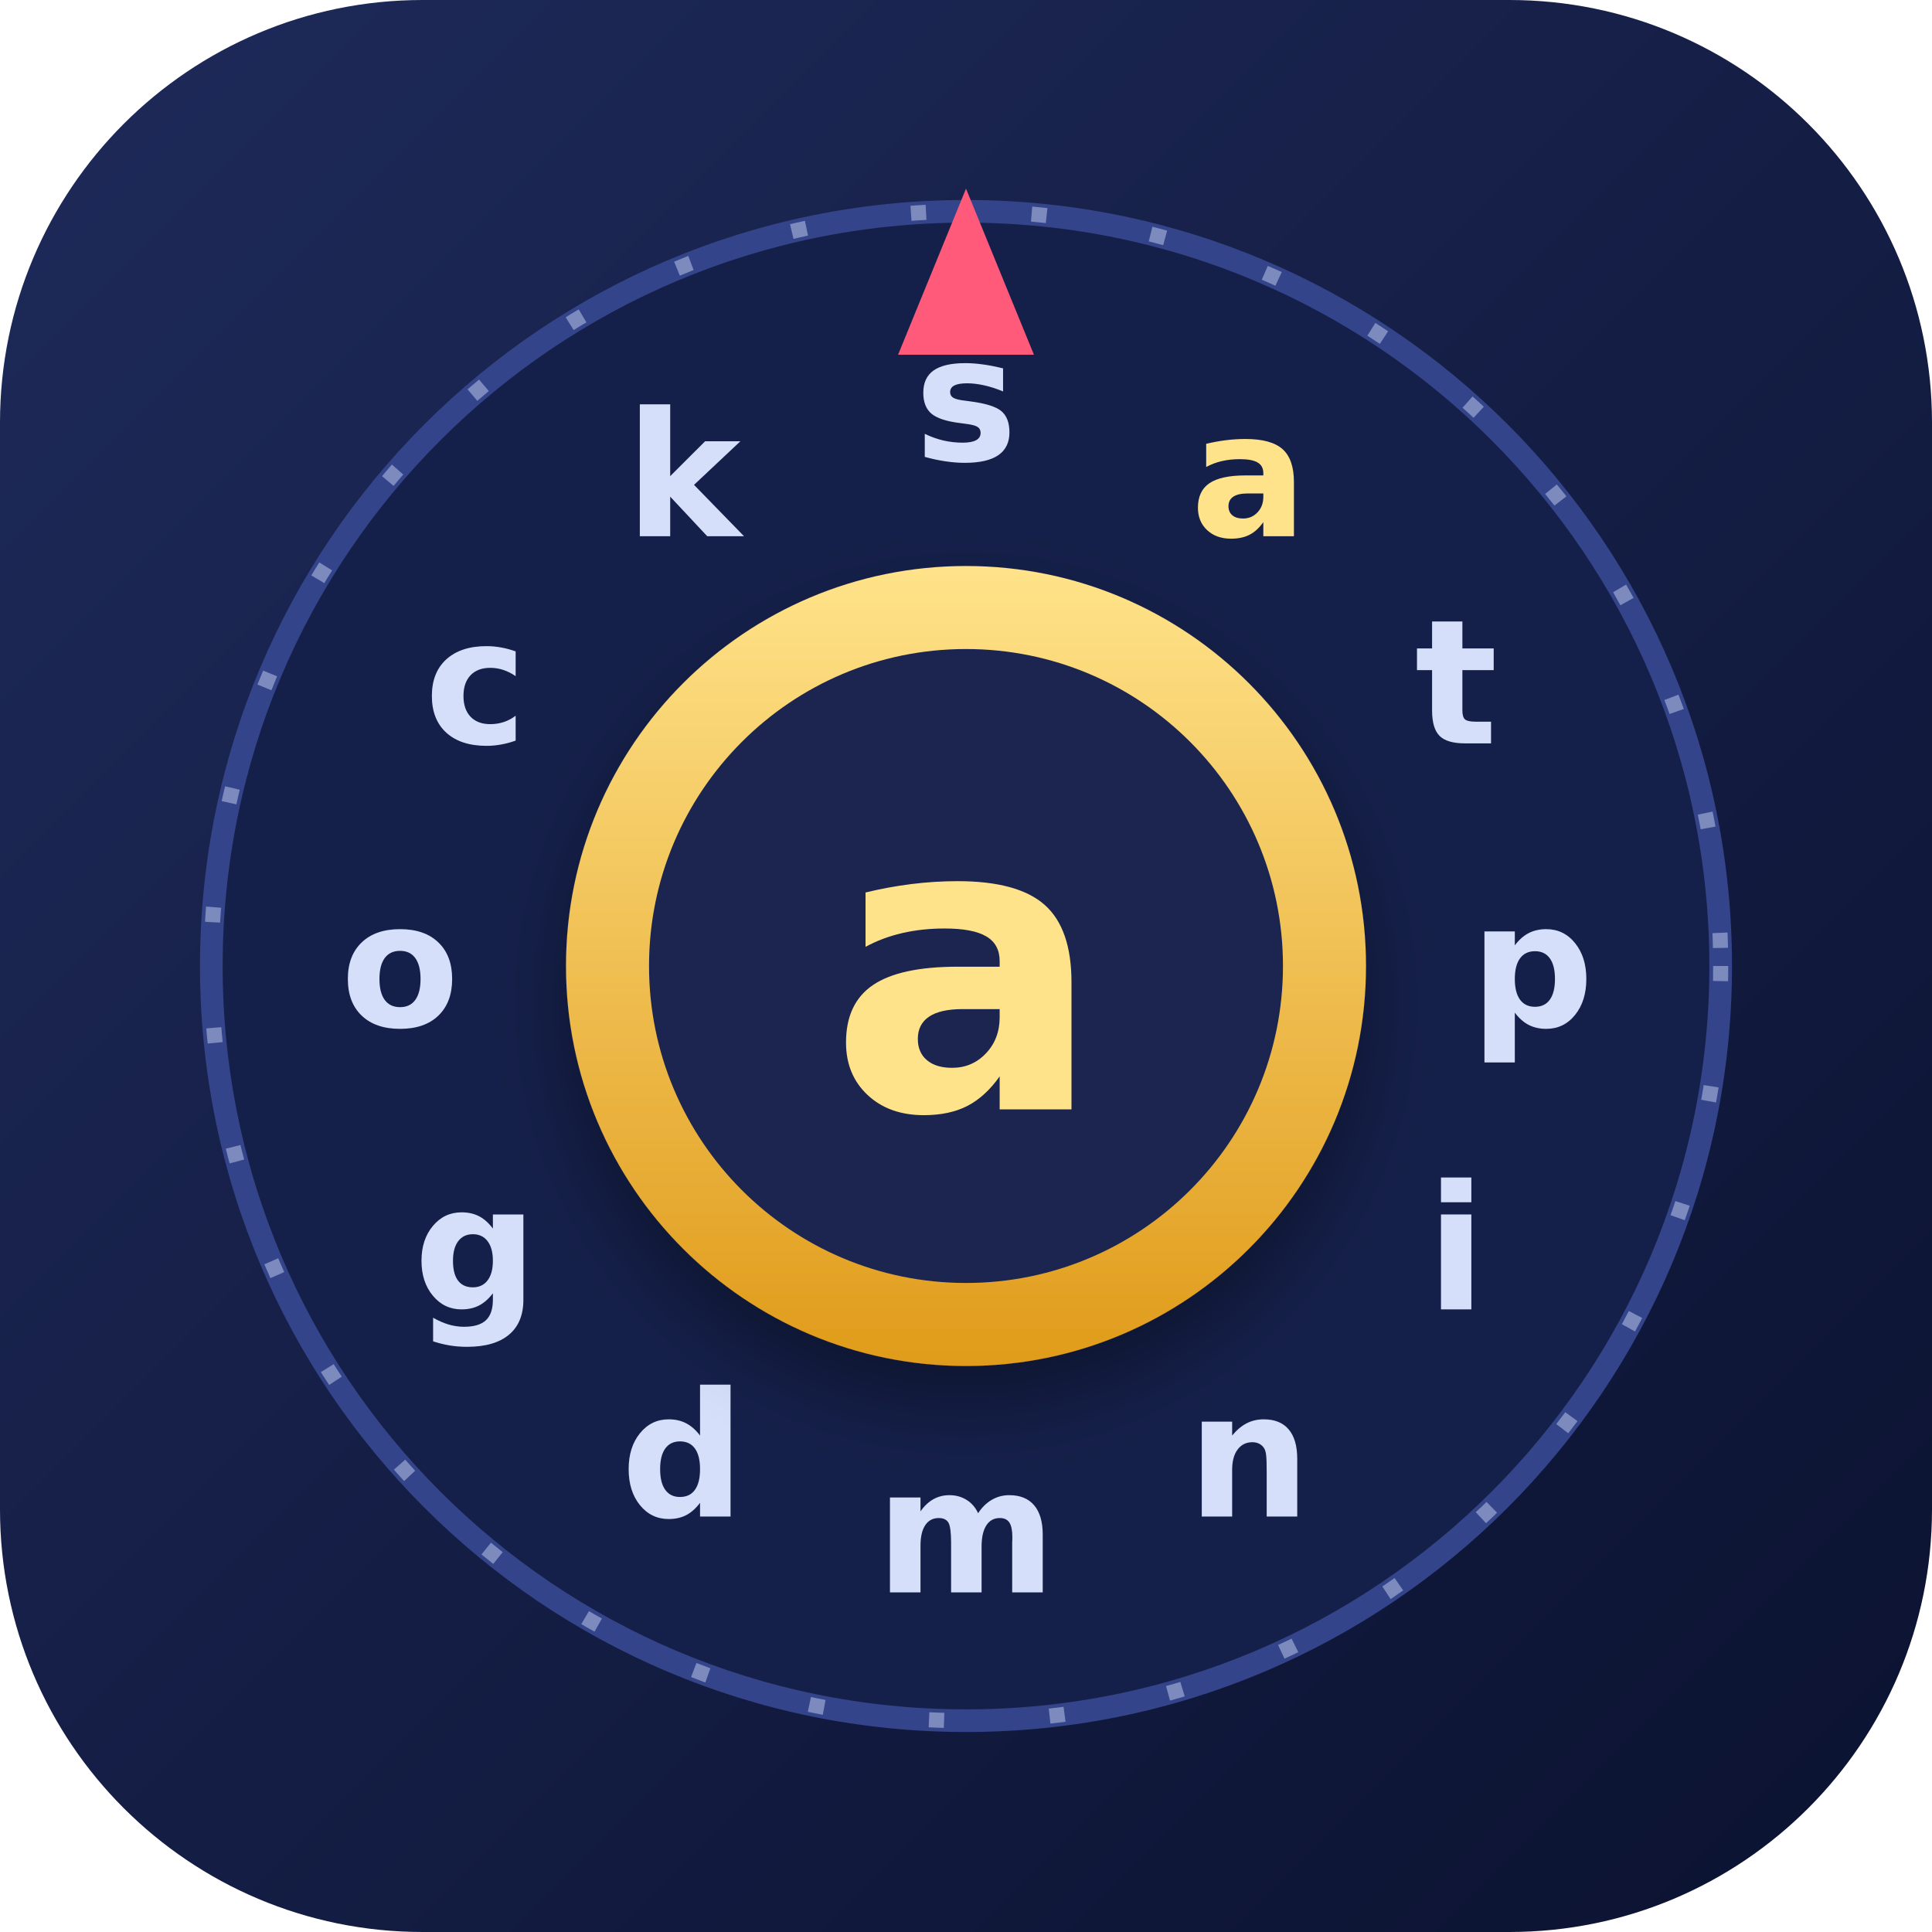
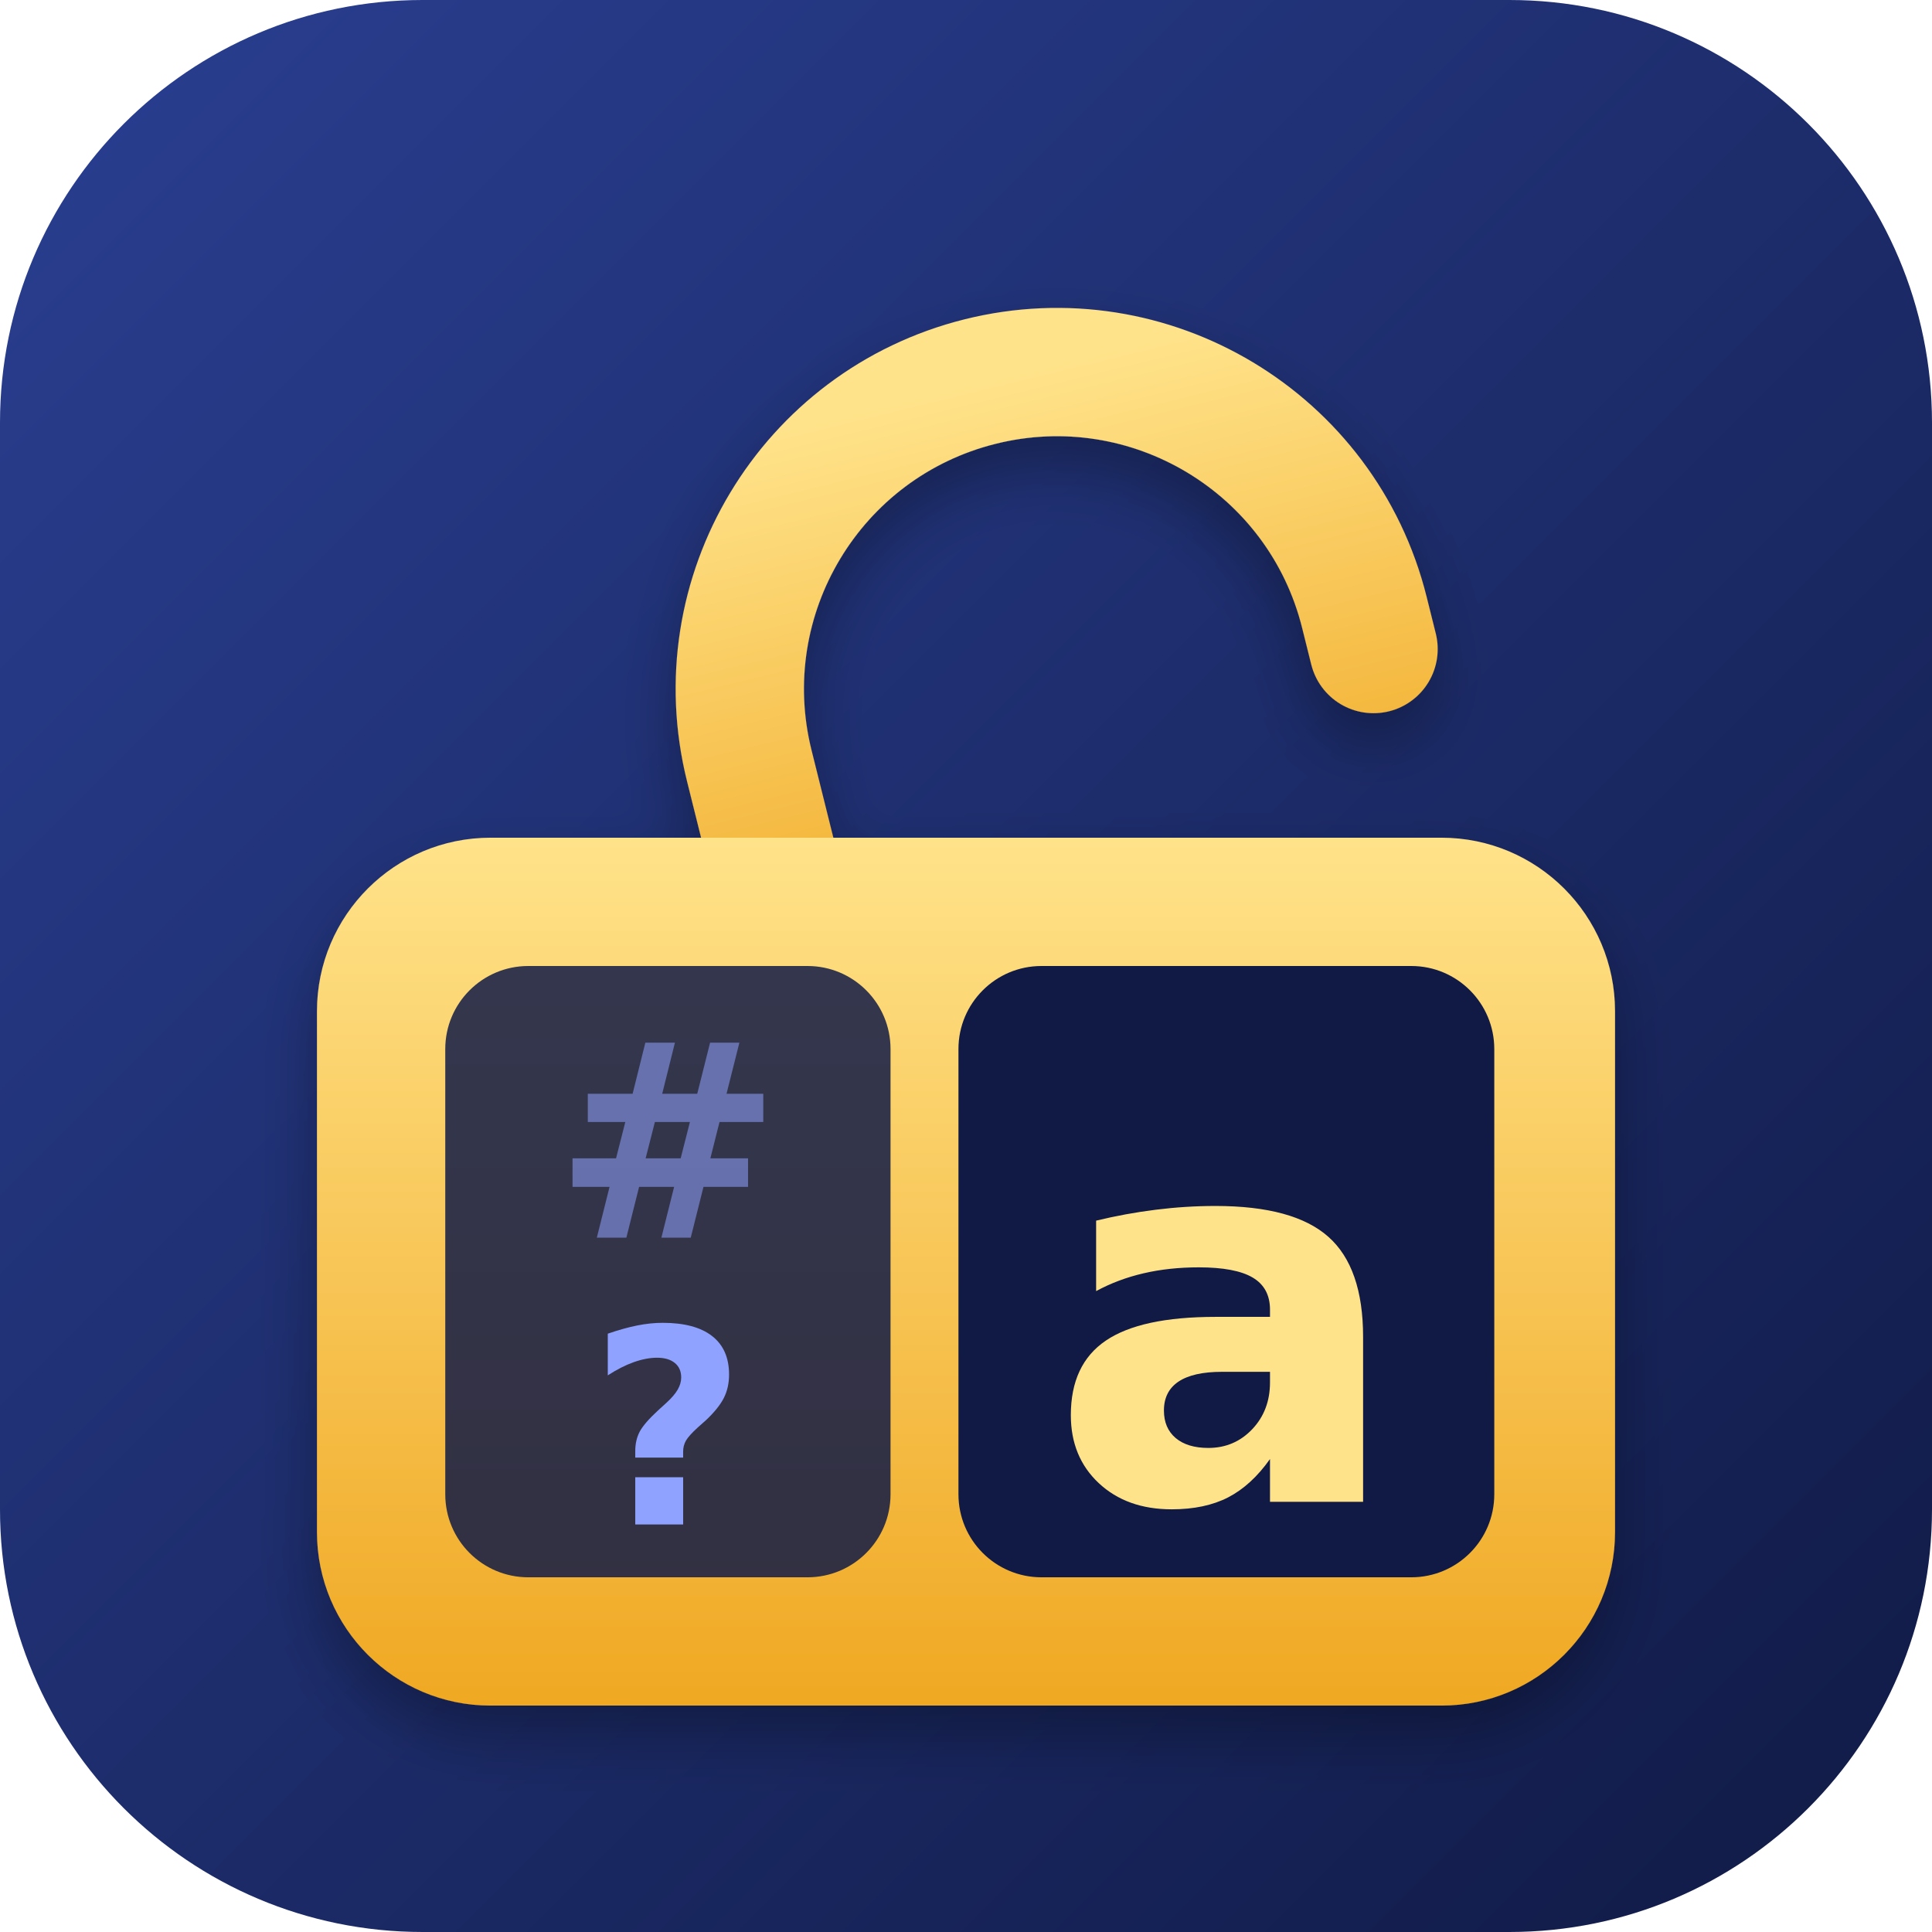
<svg xmlns="http://www.w3.org/2000/svg" viewBox="0 0 512 512" width="512" height="512">
  <defs>
-     <linearGradient id="bg" x1="0" y1="0" x2="1" y2="1">
-       <stop offset="0" stop-color="#1E2A5A" />
-       <stop offset="1" stop-color="#0B1230" />
+     <linearGradient id="navy" x1="0" y1="0" x2="1" y2="1">
+       <stop offset="0" stop-color="#2A3F92" />
+       <stop offset="1" stop-color="#101A45" />
    </linearGradient>
    <linearGradient id="gold" x1="0" y1="0" x2="0" y2="1">
      <stop offset="0" stop-color="#FFE38A" />
-       <stop offset="1" stop-color="#E09B1A" />
+       <stop offset="1" stop-color="#F0A822" />
    </linearGradient>
    <filter id="sh" x="-20%" y="-20%" width="140%" height="140%">
-       <feDropShadow dx="0" dy="10" stdDeviation="10" flood-color="#000" flood-opacity=".35" />
+       <feDropShadow dx="0" dy="8" stdDeviation="8" flood-color="#000" flood-opacity=".3" />
    </filter>
  </defs>
-   <rect width="512" height="512" rx="112" fill="url(#bg)" />
+   <rect width="512" height="512" rx="112" fill="url(#navy)" />
  <g transform="">
-     <circle cx="256" cy="256" r="200" fill="#15204A" stroke="#33448A" stroke-width="6" />
-     <circle cx="256" cy="256" r="200" fill="none" stroke="#D6DFFA" stroke-width="4" stroke-dasharray="4 28" opacity=".45" />
-     <text x="256.0" y="122.0" text-anchor="middle" font-family="Verdana,DejaVu Sans,Arial,sans-serif" font-weight="700" font-size="46" fill="#D6DFFA">s</text>
-     <text x="331.0" y="142.1" text-anchor="middle" font-family="Verdana,DejaVu Sans,Arial,sans-serif" font-weight="700" font-size="46" fill="#FFE38A">a</text>
-     <text x="385.9" y="197.0" text-anchor="middle" font-family="Verdana,DejaVu Sans,Arial,sans-serif" font-weight="700" font-size="46" fill="#D6DFFA">t</text>
-     <text x="406.0" y="272.0" text-anchor="middle" font-family="Verdana,DejaVu Sans,Arial,sans-serif" font-weight="700" font-size="46" fill="#D6DFFA">p</text>
-     <text x="385.9" y="347.0" text-anchor="middle" font-family="Verdana,DejaVu Sans,Arial,sans-serif" font-weight="700" font-size="46" fill="#D6DFFA">i</text>
-     <text x="331.0" y="401.9" text-anchor="middle" font-family="Verdana,DejaVu Sans,Arial,sans-serif" font-weight="700" font-size="46" fill="#D6DFFA">n</text>
-     <text x="256.0" y="422.0" text-anchor="middle" font-family="Verdana,DejaVu Sans,Arial,sans-serif" font-weight="700" font-size="46" fill="#D6DFFA">m</text>
-     <text x="181.0" y="401.9" text-anchor="middle" font-family="Verdana,DejaVu Sans,Arial,sans-serif" font-weight="700" font-size="46" fill="#D6DFFA">d</text>
-     <text x="126.1" y="347.0" text-anchor="middle" font-family="Verdana,DejaVu Sans,Arial,sans-serif" font-weight="700" font-size="46" fill="#D6DFFA">g</text>
-     <text x="106.0" y="272.0" text-anchor="middle" font-family="Verdana,DejaVu Sans,Arial,sans-serif" font-weight="700" font-size="46" fill="#D6DFFA">o</text>
-     <text x="126.1" y="197.0" text-anchor="middle" font-family="Verdana,DejaVu Sans,Arial,sans-serif" font-weight="700" font-size="46" fill="#D6DFFA">c</text>
-     <text x="181.0" y="142.1" text-anchor="middle" font-family="Verdana,DejaVu Sans,Arial,sans-serif" font-weight="700" font-size="46" fill="#D6DFFA">k</text>
-     <circle cx="256" cy="256" r="106" fill="url(#gold)" filter="url(#sh)" />
-     <circle cx="256" cy="256" r="84" fill="#1B2550" />
-     <text x="256" y="294" text-anchor="middle" font-family="Verdana,DejaVu Sans,Arial,sans-serif" font-weight="700" font-size="108" fill="#FFE38A">a</text>
-     <polygon points="256,50 238,94 274,94" fill="#FF5A7A" />
+     <g filter="url(#sh)">
+       <path d="M196 230 v-68 a84 84 0 0 1 168 0 v10" fill="none" stroke="url(#gold)" stroke-width="34" stroke-linecap="round" transform="rotate(-14 364 172)" />
+       <rect x="84" y="222" width="344" height="230" rx="46" fill="url(#gold)" />
+     </g>
+     <rect x="118" y="256" width="118" height="162" rx="22" fill="#101A45" opacity=".85" />
+     <g font-family="Verdana,DejaVu Sans,Arial,sans-serif" font-weight="700" font-size="72" fill="#8FA2FF" text-anchor="middle">
+       <text x="177" y="328" opacity=".55">#</text>
+       <text x="177" y="404">?</text>
+     </g>
+     <rect x="254" y="256" width="142" height="162" rx="22" fill="#101A45" />
+     <text x="325" y="398" text-anchor="middle" font-family="Verdana,DejaVu Sans,Arial,sans-serif" font-weight="700" font-size="140" fill="#FFE38A">a</text>
  </g>
</svg>
